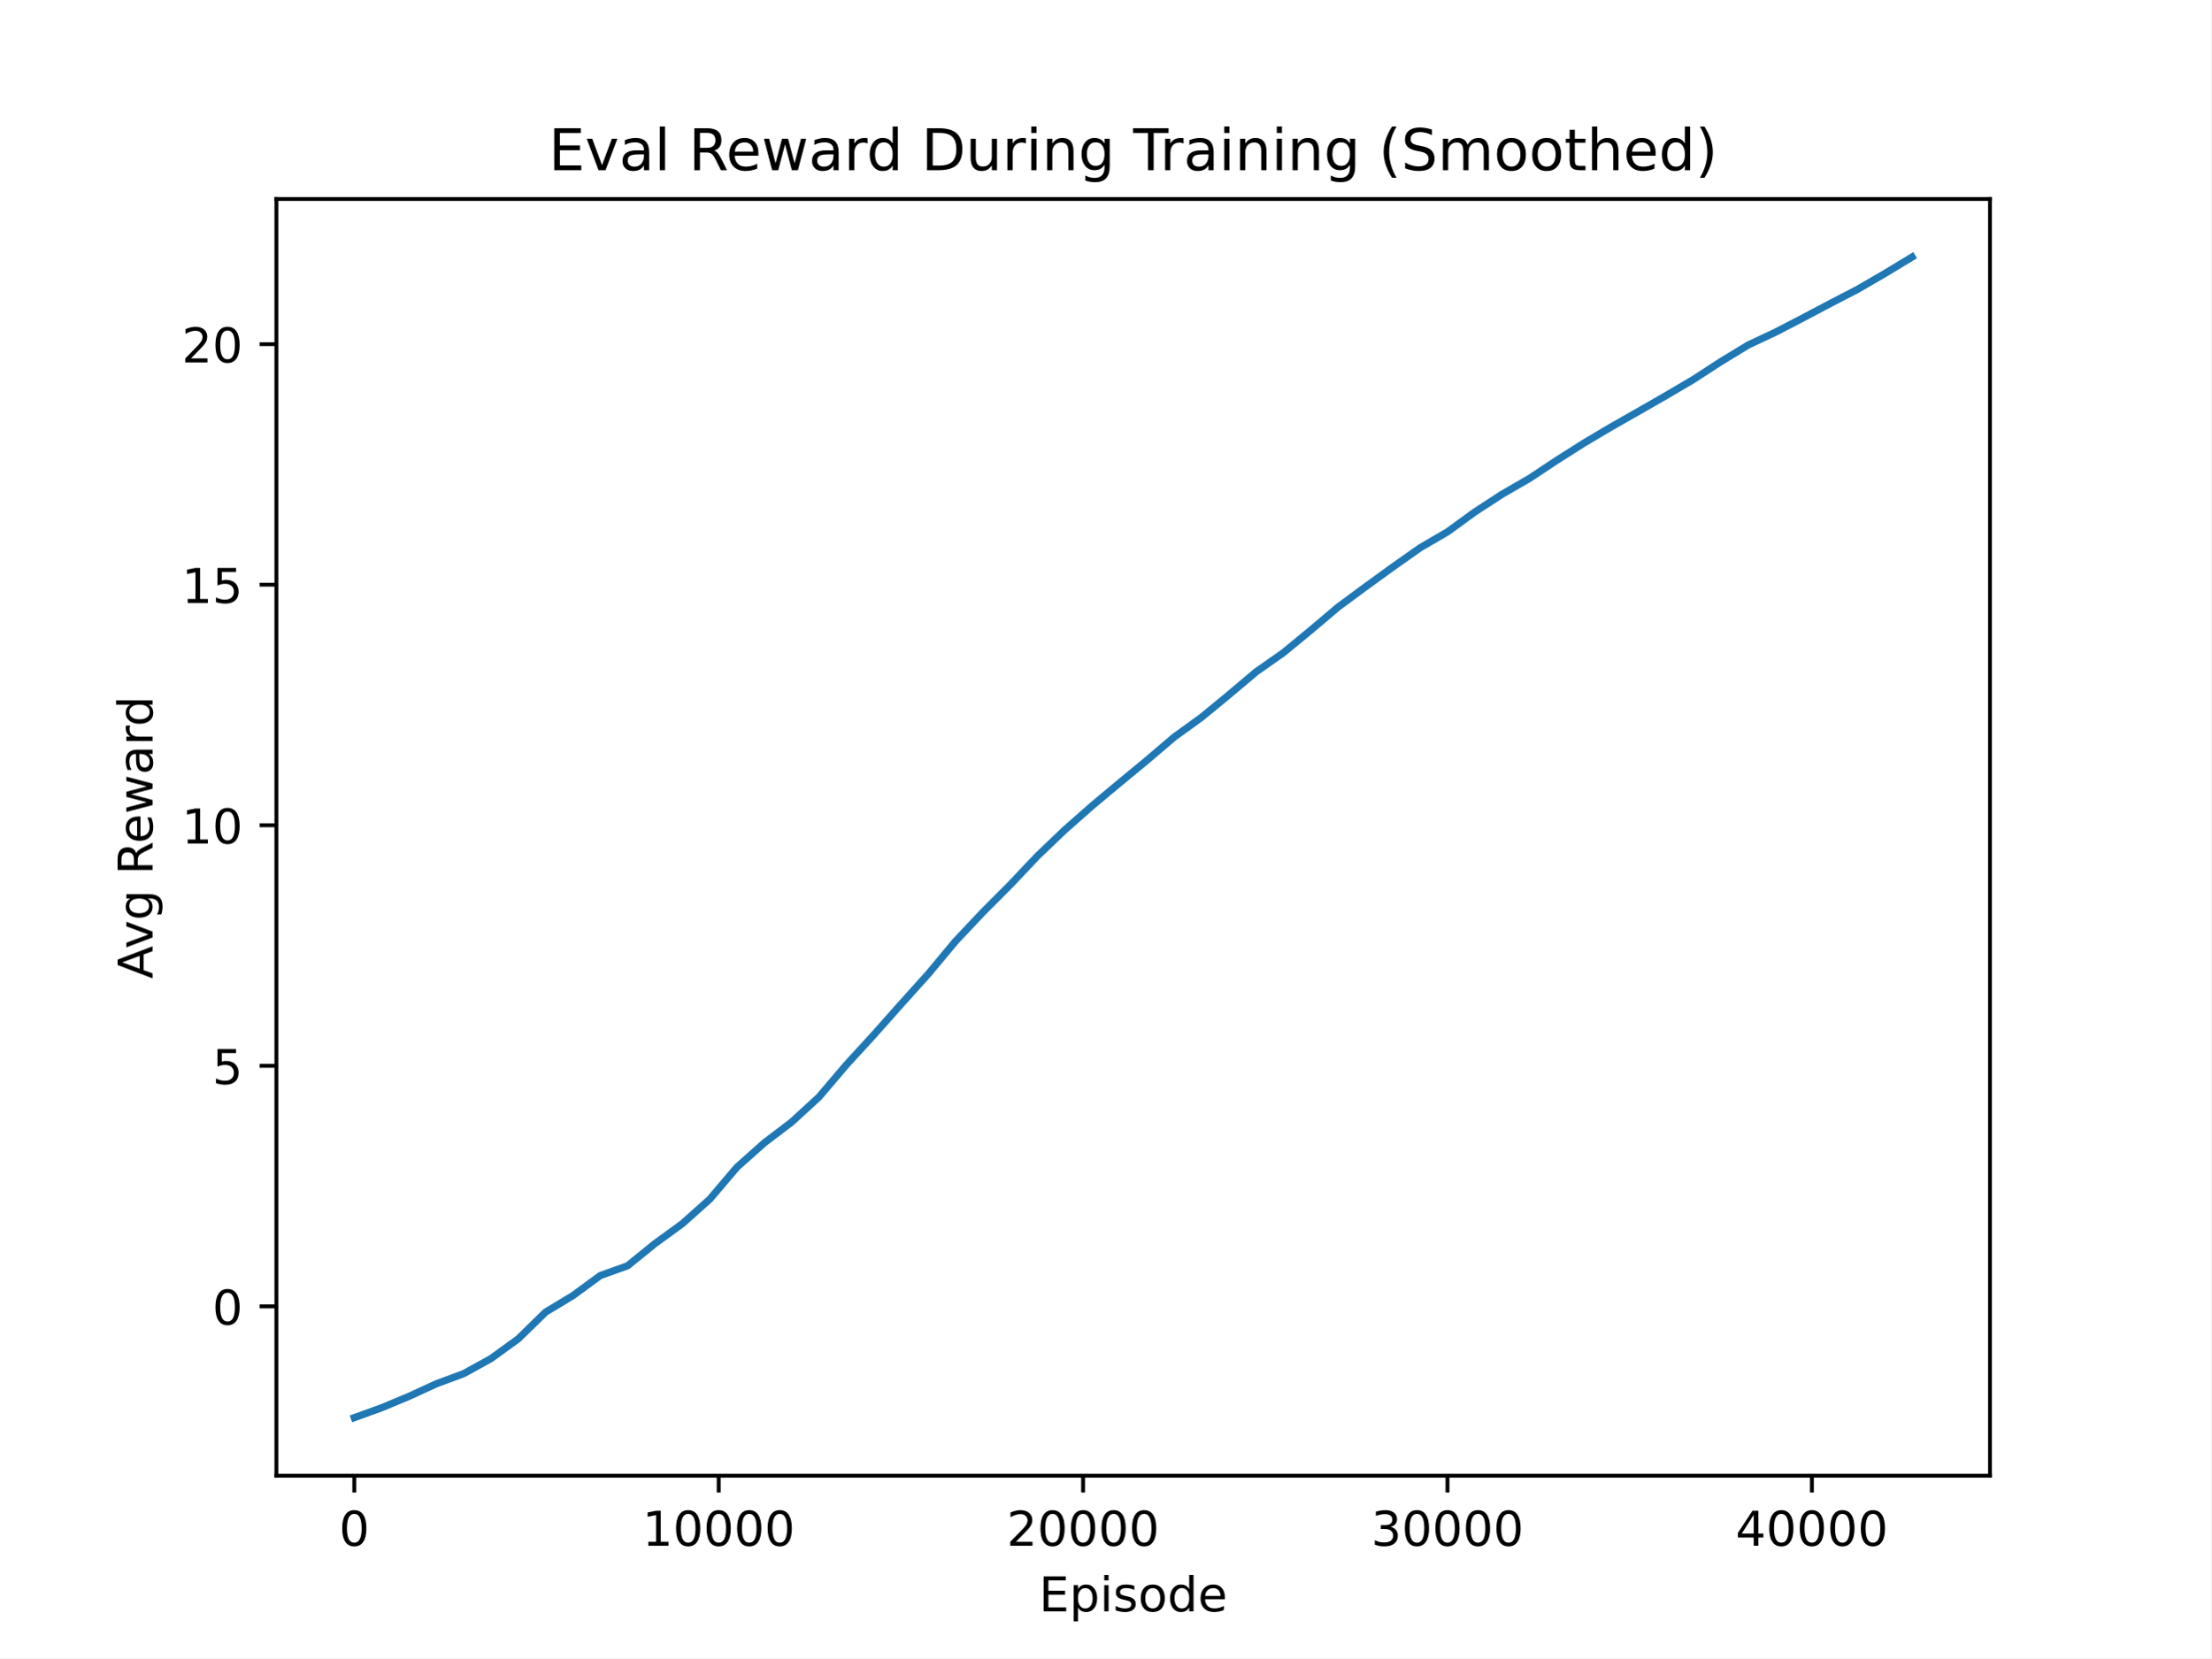
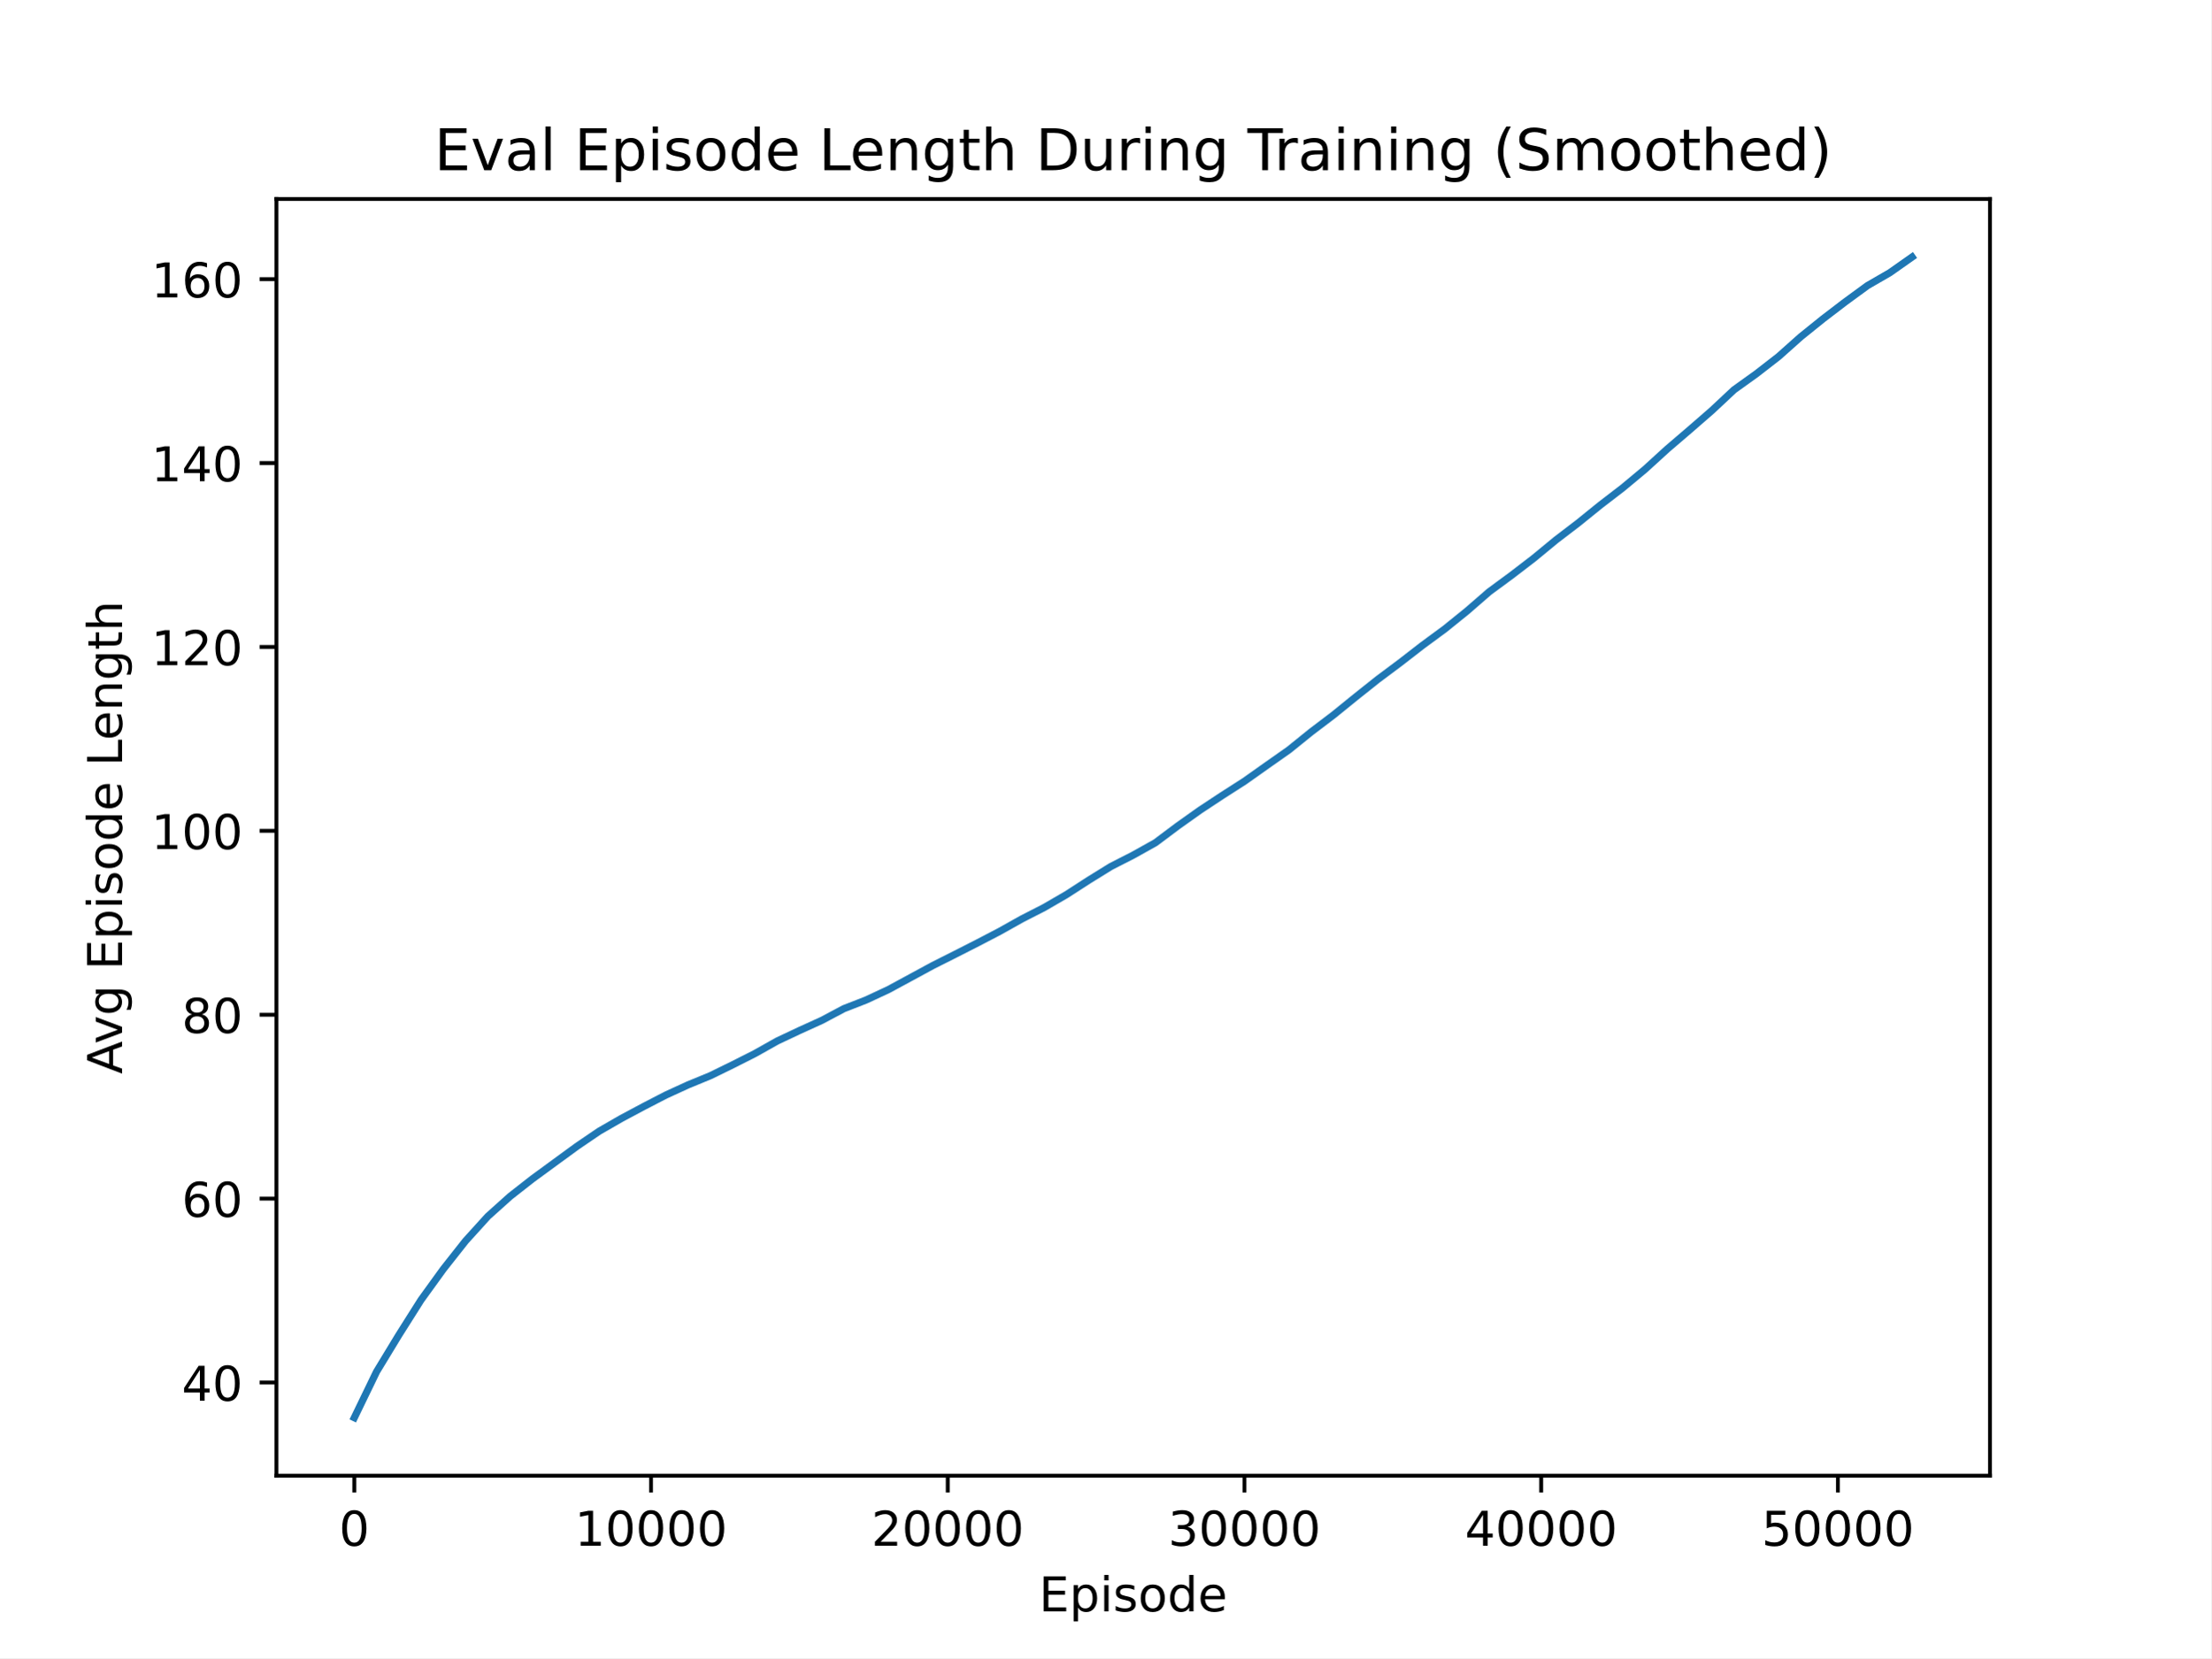
<svg xmlns="http://www.w3.org/2000/svg" xmlns:xlink="http://www.w3.org/1999/xlink" width="460.8pt" height="345.6pt" viewBox="0 0 460.8 345.6" version="1.1">
  <defs>
    <style type="text/css">*{stroke-linejoin: round; stroke-linecap: butt}</style>
  </defs>
  <g id="figure_1">
    <g id="patch_1">
      <path d="M 0 345.6  L 460.8 345.6  L 460.8 0  L 0 0  z " style="fill: #ffffff" />
    </g>
    <g id="axes_1">
      <g id="patch_2">
        <path d="M 57.6 307.584  L 414.72 307.584  L 414.72 41.472  L 57.6 41.472  z " style="fill: #ffffff" />
      </g>
      <g id="matplotlib.axis_1">
        <g id="xtick_1">
          <g id="line2d_1">
            <defs>
-               <path id="me3083ef89d" d="M 0 0  L 0 3.5  " style="stroke: #000000; stroke-width: 0.8" />
+               <path id="m6d28d88a15" d="M 0 0  L 0 3.5  " style="stroke: #000000; stroke-width: 0.8" />
            </defs>
            <g>
-               <use xlink:href="#me3083ef89d" x="73.833" y="307.584" style="stroke: #000000; stroke-width: 0.8" />
+               <use xlink:href="#m6d28d88a15" x="73.833" y="307.584" style="stroke: #000000; stroke-width: 0.8" />
            </g>
          </g>
          <g id="text_1">
            <g transform="translate(70.65148 322.1824) scale(0.1 -0.1)">
              <defs>
                <path id="DejaVuSans-30" d="M 2034 4250  Q 1547 4250 1301 3770  Q 1056 3291 1056 2328  Q 1056 1369 1301 889  Q 1547 409 2034 409  Q 2525 409 2770 889  Q 3016 1369 3016 2328  Q 3016 3291 2770 3770  Q 2525 4250 2034 4250  z M 2034 4750  Q 2819 4750 3233 4129  Q 3647 3509 3647 2328  Q 3647 1150 3233 529  Q 2819 -91 2034 -91  Q 1250 -91 836 529  Q 422 1150 422 2328  Q 422 3509 836 4129  Q 1250 4750 2034 4750  z " transform="scale(0.015625)" />
              </defs>
              <use xlink:href="#DejaVuSans-30" />
            </g>
          </g>
        </g>
        <g id="xtick_2">
          <g id="line2d_2">
            <g>
-               <use xlink:href="#me3083ef89d" x="149.775" y="307.584" style="stroke: #000000; stroke-width: 0.8" />
+               <use xlink:href="#m6d28d88a15" x="135.672" y="307.584" style="stroke: #000000; stroke-width: 0.8" />
            </g>
          </g>
          <g id="text_2">
-             <g transform="translate(133.8691 322.1824) scale(0.1 -0.1)">
+             <g transform="translate(119.7654 322.1824) scale(0.1 -0.1)">
              <defs>
                <path id="DejaVuSans-31" d="M 794 531  L 1825 531  L 1825 4091  L 703 3866  L 703 4441  L 1819 4666  L 2450 4666  L 2450 531  L 3481 531  L 3481 0  L 794 0  L 794 531  z " transform="scale(0.015625)" />
              </defs>
              <use xlink:href="#DejaVuSans-31" />
              <use xlink:href="#DejaVuSans-30" x="63.623" />
              <use xlink:href="#DejaVuSans-30" x="127.246" />
              <use xlink:href="#DejaVuSans-30" x="190.869" />
              <use xlink:href="#DejaVuSans-30" x="254.492" />
            </g>
          </g>
        </g>
        <g id="xtick_3">
          <g id="line2d_3">
            <g>
-               <use xlink:href="#me3083ef89d" x="225.718" y="307.584" style="stroke: #000000; stroke-width: 0.8" />
+               <use xlink:href="#m6d28d88a15" x="197.511" y="307.584" style="stroke: #000000; stroke-width: 0.8" />
            </g>
          </g>
          <g id="text_3">
-             <g transform="translate(209.8116 322.1824) scale(0.1 -0.1)">
+             <g transform="translate(181.6044 322.1824) scale(0.1 -0.1)">
              <defs>
                <path id="DejaVuSans-32" d="M 1228 531  L 3431 531  L 3431 0  L 469 0  L 469 531  Q 828 903 1448 1529  Q 2069 2156 2228 2338  Q 2531 2678 2651 2914  Q 2772 3150 2772 3378  Q 2772 3750 2511 3984  Q 2250 4219 1831 4219  Q 1534 4219 1204 4116  Q 875 4013 500 3803  L 500 4441  Q 881 4594 1212 4672  Q 1544 4750 1819 4750  Q 2544 4750 2975 4387  Q 3406 4025 3406 3419  Q 3406 3131 3298 2873  Q 3191 2616 2906 2266  Q 2828 2175 2409 1742  Q 1991 1309 1228 531  z " transform="scale(0.015625)" />
              </defs>
              <use xlink:href="#DejaVuSans-32" />
              <use xlink:href="#DejaVuSans-30" x="63.623" />
              <use xlink:href="#DejaVuSans-30" x="127.246" />
              <use xlink:href="#DejaVuSans-30" x="190.869" />
              <use xlink:href="#DejaVuSans-30" x="254.492" />
            </g>
          </g>
        </g>
        <g id="xtick_4">
          <g id="line2d_4">
            <g>
-               <use xlink:href="#me3083ef89d" x="301.66" y="307.584" style="stroke: #000000; stroke-width: 0.8" />
+               <use xlink:href="#m6d28d88a15" x="259.35" y="307.584" style="stroke: #000000; stroke-width: 0.8" />
            </g>
          </g>
          <g id="text_4">
-             <g transform="translate(285.7542 322.1824) scale(0.1 -0.1)">
+             <g transform="translate(243.4434 322.1824) scale(0.1 -0.1)">
              <defs>
                <path id="DejaVuSans-33" d="M 2597 2516  Q 3050 2419 3304 2112  Q 3559 1806 3559 1356  Q 3559 666 3084 287  Q 2609 -91 1734 -91  Q 1441 -91 1130 -33  Q 819 25 488 141  L 488 750  Q 750 597 1062 519  Q 1375 441 1716 441  Q 2309 441 2620 675  Q 2931 909 2931 1356  Q 2931 1769 2642 2001  Q 2353 2234 1838 2234  L 1294 2234  L 1294 2753  L 1863 2753  Q 2328 2753 2575 2939  Q 2822 3125 2822 3475  Q 2822 3834 2567 4026  Q 2313 4219 1838 4219  Q 1578 4219 1281 4162  Q 984 4106 628 3988  L 628 4550  Q 988 4650 1302 4700  Q 1616 4750 1894 4750  Q 2613 4750 3031 4423  Q 3450 4097 3450 3541  Q 3450 3153 3228 2886  Q 3006 2619 2597 2516  z " transform="scale(0.015625)" />
              </defs>
              <use xlink:href="#DejaVuSans-33" />
              <use xlink:href="#DejaVuSans-30" x="63.623" />
              <use xlink:href="#DejaVuSans-30" x="127.246" />
              <use xlink:href="#DejaVuSans-30" x="190.869" />
              <use xlink:href="#DejaVuSans-30" x="254.492" />
            </g>
          </g>
        </g>
        <g id="xtick_5">
          <g id="line2d_5">
            <g>
-               <use xlink:href="#me3083ef89d" x="377.603" y="307.584" style="stroke: #000000; stroke-width: 0.8" />
+               <use xlink:href="#m6d28d88a15" x="321.189" y="307.584" style="stroke: #000000; stroke-width: 0.8" />
            </g>
          </g>
          <g id="text_5">
-             <g transform="translate(361.6968 322.1824) scale(0.1 -0.1)">
+             <g transform="translate(305.2823 322.1824) scale(0.1 -0.1)">
              <defs>
                <path id="DejaVuSans-34" d="M 2419 4116  L 825 1625  L 2419 1625  L 2419 4116  z M 2253 4666  L 3047 4666  L 3047 1625  L 3713 1625  L 3713 1100  L 3047 1100  L 3047 0  L 2419 0  L 2419 1100  L 313 1100  L 313 1709  L 2253 4666  z " transform="scale(0.015625)" />
              </defs>
              <use xlink:href="#DejaVuSans-34" />
              <use xlink:href="#DejaVuSans-30" x="63.623" />
              <use xlink:href="#DejaVuSans-30" x="127.246" />
              <use xlink:href="#DejaVuSans-30" x="190.869" />
              <use xlink:href="#DejaVuSans-30" x="254.492" />
            </g>
          </g>
        </g>
-         <g id="text_6">
+         <g id="xtick_6">
+           <g id="line2d_6">
+             <g>
+               <use xlink:href="#m6d28d88a15" x="383.028" y="307.584" style="stroke: #000000; stroke-width: 0.8" />
+             </g>
+           </g>
+           <g id="text_6">
+             <g transform="translate(367.1213 322.1824) scale(0.1 -0.1)">
+               <defs>
+                 <path id="DejaVuSans-35" d="M 691 4666  L 3169 4666  L 3169 4134  L 1269 4134  L 1269 2991  Q 1406 3038 1543 3061  Q 1681 3084 1819 3084  Q 2600 3084 3056 2656  Q 3513 2228 3513 1497  Q 3513 744 3044 326  Q 2575 -91 1722 -91  Q 1428 -91 1123 -41  Q 819 9 494 109  L 494 744  Q 775 591 1075 516  Q 1375 441 1709 441  Q 2250 441 2565 725  Q 2881 1009 2881 1497  Q 2881 1984 2565 2268  Q 2250 2553 1709 2553  Q 1456 2553 1204 2497  Q 953 2441 691 2322  L 691 4666  z " transform="scale(0.015625)" />
+               </defs>
+               <use xlink:href="#DejaVuSans-35" />
+               <use xlink:href="#DejaVuSans-30" x="63.623" />
+               <use xlink:href="#DejaVuSans-30" x="127.246" />
+               <use xlink:href="#DejaVuSans-30" x="190.869" />
+               <use xlink:href="#DejaVuSans-30" x="254.492" />
+             </g>
+           </g>
+         </g>
+         <g id="text_7">
          <g transform="translate(216.5225 335.8606) scale(0.1 -0.1)">
            <defs>
              <path id="DejaVuSans-45" d="M 628 4666  L 3578 4666  L 3578 4134  L 1259 4134  L 1259 2753  L 3481 2753  L 3481 2222  L 1259 2222  L 1259 531  L 3634 531  L 3634 0  L 628 0  L 628 4666  z " transform="scale(0.015625)" />
              <path id="DejaVuSans-70" d="M 1159 525  L 1159 -1331  L 581 -1331  L 581 3500  L 1159 3500  L 1159 2969  Q 1341 3281 1617 3432  Q 1894 3584 2278 3584  Q 2916 3584 3314 3078  Q 3713 2572 3713 1747  Q 3713 922 3314 415  Q 2916 -91 2278 -91  Q 1894 -91 1617 61  Q 1341 213 1159 525  z M 3116 1747  Q 3116 2381 2855 2742  Q 2594 3103 2138 3103  Q 1681 3103 1420 2742  Q 1159 2381 1159 1747  Q 1159 1113 1420 752  Q 1681 391 2138 391  Q 2594 391 2855 752  Q 3116 1113 3116 1747  z " transform="scale(0.015625)" />
              <path id="DejaVuSans-69" d="M 603 3500  L 1178 3500  L 1178 0  L 603 0  L 603 3500  z M 603 4863  L 1178 4863  L 1178 4134  L 603 4134  L 603 4863  z " transform="scale(0.015625)" />
              <path id="DejaVuSans-73" d="M 2834 3397  L 2834 2853  Q 2591 2978 2328 3040  Q 2066 3103 1784 3103  Q 1356 3103 1142 2972  Q 928 2841 928 2578  Q 928 2378 1081 2264  Q 1234 2150 1697 2047  L 1894 2003  Q 2506 1872 2764 1633  Q 3022 1394 3022 966  Q 3022 478 2636 193  Q 2250 -91 1575 -91  Q 1294 -91 989 -36  Q 684 19 347 128  L 347 722  Q 666 556 975 473  Q 1284 391 1588 391  Q 1994 391 2212 530  Q 2431 669 2431 922  Q 2431 1156 2273 1281  Q 2116 1406 1581 1522  L 1381 1569  Q 847 1681 609 1914  Q 372 2147 372 2553  Q 372 3047 722 3315  Q 1072 3584 1716 3584  Q 2034 3584 2315 3537  Q 2597 3491 2834 3397  z " transform="scale(0.015625)" />
              <path id="DejaVuSans-6f" d="M 1959 3097  Q 1497 3097 1228 2736  Q 959 2375 959 1747  Q 959 1119 1226 758  Q 1494 397 1959 397  Q 2419 397 2687 759  Q 2956 1122 2956 1747  Q 2956 2369 2687 2733  Q 2419 3097 1959 3097  z M 1959 3584  Q 2709 3584 3137 3096  Q 3566 2609 3566 1747  Q 3566 888 3137 398  Q 2709 -91 1959 -91  Q 1206 -91 779 398  Q 353 888 353 1747  Q 353 2609 779 3096  Q 1206 3584 1959 3584  z " transform="scale(0.015625)" />
              <path id="DejaVuSans-64" d="M 2906 2969  L 2906 4863  L 3481 4863  L 3481 0  L 2906 0  L 2906 525  Q 2725 213 2448 61  Q 2172 -91 1784 -91  Q 1150 -91 751 415  Q 353 922 353 1747  Q 353 2572 751 3078  Q 1150 3584 1784 3584  Q 2172 3584 2448 3432  Q 2725 3281 2906 2969  z M 947 1747  Q 947 1113 1208 752  Q 1469 391 1925 391  Q 2381 391 2643 752  Q 2906 1113 2906 1747  Q 2906 2381 2643 2742  Q 2381 3103 1925 3103  Q 1469 3103 1208 2742  Q 947 2381 947 1747  z " transform="scale(0.015625)" />
              <path id="DejaVuSans-65" d="M 3597 1894  L 3597 1613  L 953 1613  Q 991 1019 1311 708  Q 1631 397 2203 397  Q 2534 397 2845 478  Q 3156 559 3463 722  L 3463 178  Q 3153 47 2828 -22  Q 2503 -91 2169 -91  Q 1331 -91 842 396  Q 353 884 353 1716  Q 353 2575 817 3079  Q 1281 3584 2069 3584  Q 2775 3584 3186 3129  Q 3597 2675 3597 1894  z M 3022 2063  Q 3016 2534 2758 2815  Q 2500 3097 2075 3097  Q 1594 3097 1305 2825  Q 1016 2553 972 2059  L 3022 2063  z " transform="scale(0.015625)" />
            </defs>
            <use xlink:href="#DejaVuSans-45" />
            <use xlink:href="#DejaVuSans-70" x="63.184" />
            <use xlink:href="#DejaVuSans-69" x="126.66" />
            <use xlink:href="#DejaVuSans-73" x="154.443" />
            <use xlink:href="#DejaVuSans-6f" x="206.543" />
            <use xlink:href="#DejaVuSans-64" x="267.725" />
            <use xlink:href="#DejaVuSans-65" x="331.201" />
          </g>
        </g>
      </g>
      <g id="matplotlib.axis_2">
        <g id="ytick_1">
-           <g id="line2d_6">
+           <g id="line2d_7">
            <defs>
-               <path id="m777c07db76" d="M 0 0  L -3.5 0  " style="stroke: #000000; stroke-width: 0.8" />
+               <path id="m35647b33c8" d="M 0 0  L -3.5 0  " style="stroke: #000000; stroke-width: 0.8" />
            </defs>
            <g>
-               <use xlink:href="#m777c07db76" x="57.6" y="272.29" style="stroke: #000000; stroke-width: 0.8" />
-             </g>
-           </g>
-           <g id="text_7">
-             <g transform="translate(44.2375 276.0892) scale(0.1 -0.1)">
-               <use xlink:href="#DejaVuSans-30" />
+               <use xlink:href="#m35647b33c8" x="57.6" y="288.165" style="stroke: #000000; stroke-width: 0.8" />
+             </g>
+           </g>
+           <g id="text_8">
+             <g transform="translate(37.875 291.964) scale(0.1 -0.1)">
+               <use xlink:href="#DejaVuSans-34" />
+               <use xlink:href="#DejaVuSans-30" x="63.623" />
            </g>
          </g>
        </g>
        <g id="ytick_2">
-           <g id="line2d_7">
-             <g>
-               <use xlink:href="#m777c07db76" x="57.6" y="222.15" style="stroke: #000000; stroke-width: 0.8" />
-             </g>
-           </g>
-           <g id="text_8">
-             <g transform="translate(44.2375 225.9494) scale(0.1 -0.1)">
-               <defs>
-                 <path id="DejaVuSans-35" d="M 691 4666  L 3169 4666  L 3169 4134  L 1269 4134  L 1269 2991  Q 1406 3038 1543 3061  Q 1681 3084 1819 3084  Q 2600 3084 3056 2656  Q 3513 2228 3513 1497  Q 3513 744 3044 326  Q 2575 -91 1722 -91  Q 1428 -91 1123 -41  Q 819 9 494 109  L 494 744  Q 775 591 1075 516  Q 1375 441 1709 441  Q 2250 441 2565 725  Q 2881 1009 2881 1497  Q 2881 1984 2565 2268  Q 2250 2553 1709 2553  Q 1456 2553 1204 2497  Q 953 2441 691 2322  L 691 4666  z " transform="scale(0.015625)" />
-               </defs>
-               <use xlink:href="#DejaVuSans-35" />
+           <g id="line2d_8">
+             <g>
+               <use xlink:href="#m35647b33c8" x="57.6" y="249.834" style="stroke: #000000; stroke-width: 0.8" />
+             </g>
+           </g>
+           <g id="text_9">
+             <g transform="translate(37.875 253.6331) scale(0.1 -0.1)">
+               <defs>
+                 <path id="DejaVuSans-36" d="M 2113 2584  Q 1688 2584 1439 2293  Q 1191 2003 1191 1497  Q 1191 994 1439 701  Q 1688 409 2113 409  Q 2538 409 2786 701  Q 3034 994 3034 1497  Q 3034 2003 2786 2293  Q 2538 2584 2113 2584  z M 3366 4563  L 3366 3988  Q 3128 4100 2886 4159  Q 2644 4219 2406 4219  Q 1781 4219 1451 3797  Q 1122 3375 1075 2522  Q 1259 2794 1537 2939  Q 1816 3084 2150 3084  Q 2853 3084 3261 2657  Q 3669 2231 3669 1497  Q 3669 778 3244 343  Q 2819 -91 2113 -91  Q 1303 -91 875 529  Q 447 1150 447 2328  Q 447 3434 972 4092  Q 1497 4750 2381 4750  Q 2619 4750 2861 4703  Q 3103 4656 3366 4563  z " transform="scale(0.015625)" />
+               </defs>
+               <use xlink:href="#DejaVuSans-36" />
+               <use xlink:href="#DejaVuSans-30" x="63.623" />
            </g>
          </g>
        </g>
        <g id="ytick_3">
-           <g id="line2d_8">
-             <g>
-               <use xlink:href="#m777c07db76" x="57.6" y="172.01" style="stroke: #000000; stroke-width: 0.8" />
-             </g>
-           </g>
-           <g id="text_9">
-             <g transform="translate(37.875 175.8097) scale(0.1 -0.1)">
-               <use xlink:href="#DejaVuSans-31" />
+           <g id="line2d_9">
+             <g>
+               <use xlink:href="#m35647b33c8" x="57.6" y="211.503" style="stroke: #000000; stroke-width: 0.8" />
+             </g>
+           </g>
+           <g id="text_10">
+             <g transform="translate(37.875 215.3022) scale(0.1 -0.1)">
+               <defs>
+                 <path id="DejaVuSans-38" d="M 2034 2216  Q 1584 2216 1326 1975  Q 1069 1734 1069 1313  Q 1069 891 1326 650  Q 1584 409 2034 409  Q 2484 409 2743 651  Q 3003 894 3003 1313  Q 3003 1734 2745 1975  Q 2488 2216 2034 2216  z M 1403 2484  Q 997 2584 770 2862  Q 544 3141 544 3541  Q 544 4100 942 4425  Q 1341 4750 2034 4750  Q 2731 4750 3128 4425  Q 3525 4100 3525 3541  Q 3525 3141 3298 2862  Q 3072 2584 2669 2484  Q 3125 2378 3379 2068  Q 3634 1759 3634 1313  Q 3634 634 3220 271  Q 2806 -91 2034 -91  Q 1263 -91 848 271  Q 434 634 434 1313  Q 434 1759 690 2068  Q 947 2378 1403 2484  z M 1172 3481  Q 1172 3119 1398 2916  Q 1625 2713 2034 2713  Q 2441 2713 2670 2916  Q 2900 3119 2900 3481  Q 2900 3844 2670 4047  Q 2441 4250 2034 4250  Q 1625 4250 1398 4047  Q 1172 3844 1172 3481  z " transform="scale(0.015625)" />
+               </defs>
+               <use xlink:href="#DejaVuSans-38" />
              <use xlink:href="#DejaVuSans-30" x="63.623" />
            </g>
          </g>
        </g>
        <g id="ytick_4">
-           <g id="line2d_9">
-             <g>
-               <use xlink:href="#m777c07db76" x="57.6" y="121.871" style="stroke: #000000; stroke-width: 0.8" />
-             </g>
-           </g>
-           <g id="text_10">
-             <g transform="translate(37.875 125.6699) scale(0.1 -0.1)">
-               <use xlink:href="#DejaVuSans-31" />
-               <use xlink:href="#DejaVuSans-35" x="63.623" />
+           <g id="line2d_10">
+             <g>
+               <use xlink:href="#m35647b33c8" x="57.6" y="173.172" style="stroke: #000000; stroke-width: 0.8" />
+             </g>
+           </g>
+           <g id="text_11">
+             <g transform="translate(31.5125 176.9713) scale(0.1 -0.1)">
+               <use xlink:href="#DejaVuSans-31" />
+               <use xlink:href="#DejaVuSans-30" x="63.623" />
+               <use xlink:href="#DejaVuSans-30" x="127.246" />
            </g>
          </g>
        </g>
        <g id="ytick_5">
-           <g id="line2d_10">
-             <g>
-               <use xlink:href="#m777c07db76" x="57.6" y="71.731" style="stroke: #000000; stroke-width: 0.8" />
-             </g>
-           </g>
-           <g id="text_11">
-             <g transform="translate(37.875 75.53014) scale(0.1 -0.1)">
-               <use xlink:href="#DejaVuSans-32" />
-               <use xlink:href="#DejaVuSans-30" x="63.623" />
-             </g>
-           </g>
-         </g>
-         <g id="text_12">
-           <g transform="translate(31.79531 203.9983) rotate(-90) scale(0.1 -0.1)">
+           <g id="line2d_11">
+             <g>
+               <use xlink:href="#m35647b33c8" x="57.6" y="134.841" style="stroke: #000000; stroke-width: 0.8" />
+             </g>
+           </g>
+           <g id="text_12">
+             <g transform="translate(31.5125 138.6404) scale(0.1 -0.1)">
+               <use xlink:href="#DejaVuSans-31" />
+               <use xlink:href="#DejaVuSans-32" x="63.623" />
+               <use xlink:href="#DejaVuSans-30" x="127.246" />
+             </g>
+           </g>
+         </g>
+         <g id="ytick_6">
+           <g id="line2d_12">
+             <g>
+               <use xlink:href="#m35647b33c8" x="57.6" y="96.51" style="stroke: #000000; stroke-width: 0.8" />
+             </g>
+           </g>
+           <g id="text_13">
+             <g transform="translate(31.5125 100.3096) scale(0.1 -0.1)">
+               <use xlink:href="#DejaVuSans-31" />
+               <use xlink:href="#DejaVuSans-34" x="63.623" />
+               <use xlink:href="#DejaVuSans-30" x="127.246" />
+             </g>
+           </g>
+         </g>
+         <g id="ytick_7">
+           <g id="line2d_13">
+             <g>
+               <use xlink:href="#m35647b33c8" x="57.6" y="58.179" style="stroke: #000000; stroke-width: 0.8" />
+             </g>
+           </g>
+           <g id="text_14">
+             <g transform="translate(31.5125 61.97868) scale(0.1 -0.1)">
+               <use xlink:href="#DejaVuSans-31" />
+               <use xlink:href="#DejaVuSans-36" x="63.623" />
+               <use xlink:href="#DejaVuSans-30" x="127.246" />
+             </g>
+           </g>
+         </g>
+         <g id="text_15">
+           <g transform="translate(25.43281 223.8507) rotate(-90) scale(0.1 -0.1)">
            <defs>
              <path id="DejaVuSans-41" d="M 2188 4044  L 1331 1722  L 3047 1722  L 2188 4044  z M 1831 4666  L 2547 4666  L 4325 0  L 3669 0  L 3244 1197  L 1141 1197  L 716 0  L 50 0  L 1831 4666  z " transform="scale(0.015625)" />
              <path id="DejaVuSans-76" d="M 191 3500  L 800 3500  L 1894 563  L 2988 3500  L 3597 3500  L 2284 0  L 1503 0  L 191 3500  z " transform="scale(0.015625)" />
              <path id="DejaVuSans-67" d="M 2906 1791  Q 2906 2416 2648 2759  Q 2391 3103 1925 3103  Q 1463 3103 1205 2759  Q 947 2416 947 1791  Q 947 1169 1205 825  Q 1463 481 1925 481  Q 2391 481 2648 825  Q 2906 1169 2906 1791  z M 3481 434  Q 3481 -459 3084 -895  Q 2688 -1331 1869 -1331  Q 1566 -1331 1297 -1286  Q 1028 -1241 775 -1147  L 775 -588  Q 1028 -725 1275 -790  Q 1522 -856 1778 -856  Q 2344 -856 2625 -561  Q 2906 -266 2906 331  L 2906 616  Q 2728 306 2450 153  Q 2172 0 1784 0  Q 1141 0 747 490  Q 353 981 353 1791  Q 353 2603 747 3093  Q 1141 3584 1784 3584  Q 2172 3584 2450 3431  Q 2728 3278 2906 2969  L 2906 3500  L 3481 3500  L 3481 434  z " transform="scale(0.015625)" />
              <path id="DejaVuSans-20" transform="scale(0.015625)" />
-               <path id="DejaVuSans-52" d="M 2841 2188  Q 3044 2119 3236 1894  Q 3428 1669 3622 1275  L 4263 0  L 3584 0  L 2988 1197  Q 2756 1666 2539 1819  Q 2322 1972 1947 1972  L 1259 1972  L 1259 0  L 628 0  L 628 4666  L 2053 4666  Q 2853 4666 3247 4331  Q 3641 3997 3641 3322  Q 3641 2881 3436 2590  Q 3231 2300 2841 2188  z M 1259 4147  L 1259 2491  L 2053 2491  Q 2509 2491 2742 2702  Q 2975 2913 2975 3322  Q 2975 3731 2742 3939  Q 2509 4147 2053 4147  L 1259 4147  z " transform="scale(0.015625)" />
-               <path id="DejaVuSans-77" d="M 269 3500  L 844 3500  L 1563 769  L 2278 3500  L 2956 3500  L 3675 769  L 4391 3500  L 4966 3500  L 4050 0  L 3372 0  L 2619 2869  L 1863 0  L 1184 0  L 269 3500  z " transform="scale(0.015625)" />
-               <path id="DejaVuSans-61" d="M 2194 1759  Q 1497 1759 1228 1600  Q 959 1441 959 1056  Q 959 750 1161 570  Q 1363 391 1709 391  Q 2188 391 2477 730  Q 2766 1069 2766 1631  L 2766 1759  L 2194 1759  z M 3341 1997  L 3341 0  L 2766 0  L 2766 531  Q 2569 213 2275 61  Q 1981 -91 1556 -91  Q 1019 -91 701 211  Q 384 513 384 1019  Q 384 1609 779 1909  Q 1175 2209 1959 2209  L 2766 2209  L 2766 2266  Q 2766 2663 2505 2880  Q 2244 3097 1772 3097  Q 1472 3097 1187 3025  Q 903 2953 641 2809  L 641 3341  Q 956 3463 1253 3523  Q 1550 3584 1831 3584  Q 2591 3584 2966 3190  Q 3341 2797 3341 1997  z " transform="scale(0.015625)" />
-               <path id="DejaVuSans-72" d="M 2631 2963  Q 2534 3019 2420 3045  Q 2306 3072 2169 3072  Q 1681 3072 1420 2755  Q 1159 2438 1159 1844  L 1159 0  L 581 0  L 581 3500  L 1159 3500  L 1159 2956  Q 1341 3275 1631 3429  Q 1922 3584 2338 3584  Q 2397 3584 2469 3576  Q 2541 3569 2628 3553  L 2631 2963  z " transform="scale(0.015625)" />
+               <path id="DejaVuSans-4c" d="M 628 4666  L 1259 4666  L 1259 531  L 3531 531  L 3531 0  L 628 0  L 628 4666  z " transform="scale(0.015625)" />
+               <path id="DejaVuSans-6e" d="M 3513 2113  L 3513 0  L 2938 0  L 2938 2094  Q 2938 2591 2744 2837  Q 2550 3084 2163 3084  Q 1697 3084 1428 2787  Q 1159 2491 1159 1978  L 1159 0  L 581 0  L 581 3500  L 1159 3500  L 1159 2956  Q 1366 3272 1645 3428  Q 1925 3584 2291 3584  Q 2894 3584 3203 3211  Q 3513 2838 3513 2113  z " transform="scale(0.015625)" />
+               <path id="DejaVuSans-74" d="M 1172 4494  L 1172 3500  L 2356 3500  L 2356 3053  L 1172 3053  L 1172 1153  Q 1172 725 1289 603  Q 1406 481 1766 481  L 2356 481  L 2356 0  L 1766 0  Q 1100 0 847 248  Q 594 497 594 1153  L 594 3053  L 172 3053  L 172 3500  L 594 3500  L 594 4494  L 1172 4494  z " transform="scale(0.015625)" />
+               <path id="DejaVuSans-68" d="M 3513 2113  L 3513 0  L 2938 0  L 2938 2094  Q 2938 2591 2744 2837  Q 2550 3084 2163 3084  Q 1697 3084 1428 2787  Q 1159 2491 1159 1978  L 1159 0  L 581 0  L 581 4863  L 1159 4863  L 1159 2956  Q 1366 3272 1645 3428  Q 1925 3584 2291 3584  Q 2894 3584 3203 3211  Q 3513 2838 3513 2113  z " transform="scale(0.015625)" />
            </defs>
            <use xlink:href="#DejaVuSans-41" />
            <use xlink:href="#DejaVuSans-76" x="62.533" />
            <use xlink:href="#DejaVuSans-67" x="121.713" />
            <use xlink:href="#DejaVuSans-20" x="185.189" />
-             <use xlink:href="#DejaVuSans-52" x="216.977" />
-             <use xlink:href="#DejaVuSans-65" x="281.959" />
-             <use xlink:href="#DejaVuSans-77" x="343.482" />
-             <use xlink:href="#DejaVuSans-61" x="425.27" />
-             <use xlink:href="#DejaVuSans-72" x="486.549" />
-             <use xlink:href="#DejaVuSans-64" x="525.912" />
-           </g>
-         </g>
-       </g>
-       <g id="line2d_11">
-         <path d="M 73.833 295.488  L 79.528 293.423  L 85.224 291.046  L 90.92 288.43  L 96.616 286.317  L 102.311 283.176  L 108.007 279.051  L 113.703 273.483  L 119.398 270.046  L 125.094 265.874  L 130.79 263.828  L 136.485 259.212  L 142.181 255.068  L 147.877 249.988  L 153.572 243.297  L 159.268 238.217  L 164.964 233.892  L 170.66 228.666  L 176.355 221.968  L 182.051 215.75  L 187.747 209.341  L 193.442 203.014  L 199.138 196.177  L 204.834 190.134  L 210.529 184.425  L 216.225 178.401  L 221.921 172.961  L 227.616 167.943  L 233.312 163.184  L 239.008 158.488  L 244.704 153.63  L 250.399 149.511  L 256.095 144.826  L 261.791 140.026  L 267.486 136.024  L 273.182 131.339  L 278.878 126.521  L 284.573 122.316  L 290.269 118.185  L 295.965 114.169  L 301.66 110.855  L 307.356 106.712  L 313.052 103.003  L 318.748 99.715  L 324.443 95.937  L 330.139 92.324  L 335.835 88.946  L 341.53 85.709  L 347.226 82.438  L 352.922 79.087  L 358.617 75.385  L 364.313 71.914  L 370.009 69.238  L 375.704 66.283  L 381.4 63.272  L 387.096 60.318  L 392.792 57.015  L 398.487 53.568  " clip-path="url(#ped10b29076)" style="fill: none; stroke: #1f77b4; stroke-width: 1.5; stroke-linecap: square" />
+             <use xlink:href="#DejaVuSans-45" x="216.977" />
+             <use xlink:href="#DejaVuSans-70" x="280.16" />
+             <use xlink:href="#DejaVuSans-69" x="343.637" />
+             <use xlink:href="#DejaVuSans-73" x="371.42" />
+             <use xlink:href="#DejaVuSans-6f" x="423.52" />
+             <use xlink:href="#DejaVuSans-64" x="484.701" />
+             <use xlink:href="#DejaVuSans-65" x="548.178" />
+             <use xlink:href="#DejaVuSans-20" x="609.701" />
+             <use xlink:href="#DejaVuSans-4c" x="641.488" />
+             <use xlink:href="#DejaVuSans-65" x="695.451" />
+             <use xlink:href="#DejaVuSans-6e" x="756.975" />
+             <use xlink:href="#DejaVuSans-67" x="820.354" />
+             <use xlink:href="#DejaVuSans-74" x="883.83" />
+             <use xlink:href="#DejaVuSans-68" x="923.039" />
+           </g>
+         </g>
+       </g>
+       <g id="line2d_14">
+         <path d="M 73.833 295.488  L 78.471 285.907  L 83.109 278.27  L 87.746 270.938  L 92.384 264.528  L 97.022 258.649  L 101.66 253.533  L 106.298 249.37  L 110.936 245.735  L 115.574 242.339  L 120.212 238.95  L 124.85 235.792  L 129.488 233.124  L 134.126 230.645  L 138.764 228.246  L 143.402 226.12  L 148.039 224.213  L 152.677 221.942  L 157.315 219.6  L 161.953 216.992  L 166.591 214.804  L 171.229 212.698  L 175.867 210.236  L 180.505 208.428  L 185.143 206.264  L 189.781 203.752  L 194.419 201.237  L 199.057 198.904  L 203.695 196.545  L 208.332 194.127  L 212.97 191.53  L 217.608 189.157  L 222.246 186.467  L 226.884 183.47  L 231.522 180.6  L 236.16 178.234  L 240.798 175.644  L 245.436 172.168  L 250.074 168.87  L 254.712 165.809  L 259.35 162.836  L 263.988 159.553  L 268.625 156.292  L 273.263 152.548  L 277.901 149.027  L 282.539 145.265  L 287.177 141.577  L 291.815 138.11  L 296.453 134.517  L 301.091 131.103  L 305.729 127.358  L 310.367 123.331  L 315.005 119.918  L 319.643 116.356  L 324.281 112.536  L 328.918 108.99  L 333.556 105.241  L 338.194 101.674  L 342.832 97.812  L 347.47 93.583  L 352.108 89.611  L 356.746 85.578  L 361.384 81.24  L 366.022 77.911  L 370.66 74.314  L 375.298 70.183  L 379.936 66.446  L 384.574 62.9  L 389.211 59.511  L 393.849 56.832  L 398.487 53.568  " clip-path="url(#pc1ecb109d2)" style="fill: none; stroke: #1f77b4; stroke-width: 1.5; stroke-linecap: square" />
      </g>
      <g id="patch_3">
        <path d="M 57.6 307.584  L 57.6 41.472  " style="fill: none; stroke: #000000; stroke-width: 0.8; stroke-linejoin: miter; stroke-linecap: square" />
      </g>
      <g id="patch_4">
        <path d="M 414.72 307.584  L 414.72 41.472  " style="fill: none; stroke: #000000; stroke-width: 0.8; stroke-linejoin: miter; stroke-linecap: square" />
      </g>
      <g id="patch_5">
        <path d="M 57.6 307.584  L 414.72 307.584  " style="fill: none; stroke: #000000; stroke-width: 0.8; stroke-linejoin: miter; stroke-linecap: square" />
      </g>
      <g id="patch_6">
        <path d="M 57.6 41.472  L 414.72 41.472  " style="fill: none; stroke: #000000; stroke-width: 0.8; stroke-linejoin: miter; stroke-linecap: square" />
      </g>
-       <g id="text_13">
-         <g transform="translate(114.3291 35.472) scale(0.12 -0.12)">
+       <g id="text_16">
+         <g transform="translate(90.50625 35.472) scale(0.12 -0.12)">
          <defs>
+             <path id="DejaVuSans-61" d="M 2194 1759  Q 1497 1759 1228 1600  Q 959 1441 959 1056  Q 959 750 1161 570  Q 1363 391 1709 391  Q 2188 391 2477 730  Q 2766 1069 2766 1631  L 2766 1759  L 2194 1759  z M 3341 1997  L 3341 0  L 2766 0  L 2766 531  Q 2569 213 2275 61  Q 1981 -91 1556 -91  Q 1019 -91 701 211  Q 384 513 384 1019  Q 384 1609 779 1909  Q 1175 2209 1959 2209  L 2766 2209  L 2766 2266  Q 2766 2663 2505 2880  Q 2244 3097 1772 3097  Q 1472 3097 1187 3025  Q 903 2953 641 2809  L 641 3341  Q 956 3463 1253 3523  Q 1550 3584 1831 3584  Q 2591 3584 2966 3190  Q 3341 2797 3341 1997  z " transform="scale(0.015625)" />
            <path id="DejaVuSans-6c" d="M 603 4863  L 1178 4863  L 1178 0  L 603 0  L 603 4863  z " transform="scale(0.015625)" />
            <path id="DejaVuSans-44" d="M 1259 4147  L 1259 519  L 2022 519  Q 2988 519 3436 956  Q 3884 1394 3884 2338  Q 3884 3275 3436 3711  Q 2988 4147 2022 4147  L 1259 4147  z M 628 4666  L 1925 4666  Q 3281 4666 3915 4102  Q 4550 3538 4550 2338  Q 4550 1131 3912 565  Q 3275 0 1925 0  L 628 0  L 628 4666  z " transform="scale(0.015625)" />
            <path id="DejaVuSans-75" d="M 544 1381  L 544 3500  L 1119 3500  L 1119 1403  Q 1119 906 1312 657  Q 1506 409 1894 409  Q 2359 409 2629 706  Q 2900 1003 2900 1516  L 2900 3500  L 3475 3500  L 3475 0  L 2900 0  L 2900 538  Q 2691 219 2414 64  Q 2138 -91 1772 -91  Q 1169 -91 856 284  Q 544 659 544 1381  z M 1991 3584  L 1991 3584  z " transform="scale(0.015625)" />
-             <path id="DejaVuSans-6e" d="M 3513 2113  L 3513 0  L 2938 0  L 2938 2094  Q 2938 2591 2744 2837  Q 2550 3084 2163 3084  Q 1697 3084 1428 2787  Q 1159 2491 1159 1978  L 1159 0  L 581 0  L 581 3500  L 1159 3500  L 1159 2956  Q 1366 3272 1645 3428  Q 1925 3584 2291 3584  Q 2894 3584 3203 3211  Q 3513 2838 3513 2113  z " transform="scale(0.015625)" />
+             <path id="DejaVuSans-72" d="M 2631 2963  Q 2534 3019 2420 3045  Q 2306 3072 2169 3072  Q 1681 3072 1420 2755  Q 1159 2438 1159 1844  L 1159 0  L 581 0  L 581 3500  L 1159 3500  L 1159 2956  Q 1341 3275 1631 3429  Q 1922 3584 2338 3584  Q 2397 3584 2469 3576  Q 2541 3569 2628 3553  L 2631 2963  z " transform="scale(0.015625)" />
            <path id="DejaVuSans-54" d="M -19 4666  L 3928 4666  L 3928 4134  L 2272 4134  L 2272 0  L 1638 0  L 1638 4134  L -19 4134  L -19 4666  z " transform="scale(0.015625)" />
            <path id="DejaVuSans-28" d="M 1984 4856  Q 1566 4138 1362 3434  Q 1159 2731 1159 2009  Q 1159 1288 1364 580  Q 1569 -128 1984 -844  L 1484 -844  Q 1016 -109 783 600  Q 550 1309 550 2009  Q 550 2706 781 3412  Q 1013 4119 1484 4856  L 1984 4856  z " transform="scale(0.015625)" />
            <path id="DejaVuSans-53" d="M 3425 4513  L 3425 3897  Q 3066 4069 2747 4153  Q 2428 4238 2131 4238  Q 1616 4238 1336 4038  Q 1056 3838 1056 3469  Q 1056 3159 1242 3001  Q 1428 2844 1947 2747  L 2328 2669  Q 3034 2534 3370 2195  Q 3706 1856 3706 1288  Q 3706 609 3251 259  Q 2797 -91 1919 -91  Q 1588 -91 1214 -16  Q 841 59 441 206  L 441 856  Q 825 641 1194 531  Q 1563 422 1919 422  Q 2459 422 2753 634  Q 3047 847 3047 1241  Q 3047 1584 2836 1778  Q 2625 1972 2144 2069  L 1759 2144  Q 1053 2284 737 2584  Q 422 2884 422 3419  Q 422 4038 858 4394  Q 1294 4750 2059 4750  Q 2388 4750 2728 4690  Q 3069 4631 3425 4513  z " transform="scale(0.015625)" />
            <path id="DejaVuSans-6d" d="M 3328 2828  Q 3544 3216 3844 3400  Q 4144 3584 4550 3584  Q 5097 3584 5394 3201  Q 5691 2819 5691 2113  L 5691 0  L 5113 0  L 5113 2094  Q 5113 2597 4934 2840  Q 4756 3084 4391 3084  Q 3944 3084 3684 2787  Q 3425 2491 3425 1978  L 3425 0  L 2847 0  L 2847 2094  Q 2847 2600 2669 2842  Q 2491 3084 2119 3084  Q 1678 3084 1418 2786  Q 1159 2488 1159 1978  L 1159 0  L 581 0  L 581 3500  L 1159 3500  L 1159 2956  Q 1356 3278 1631 3431  Q 1906 3584 2284 3584  Q 2666 3584 2933 3390  Q 3200 3197 3328 2828  z " transform="scale(0.015625)" />
-             <path id="DejaVuSans-74" d="M 1172 4494  L 1172 3500  L 2356 3500  L 2356 3053  L 1172 3053  L 1172 1153  Q 1172 725 1289 603  Q 1406 481 1766 481  L 2356 481  L 2356 0  L 1766 0  Q 1100 0 847 248  Q 594 497 594 1153  L 594 3053  L 172 3053  L 172 3500  L 594 3500  L 594 4494  L 1172 4494  z " transform="scale(0.015625)" />
-             <path id="DejaVuSans-68" d="M 3513 2113  L 3513 0  L 2938 0  L 2938 2094  Q 2938 2591 2744 2837  Q 2550 3084 2163 3084  Q 1697 3084 1428 2787  Q 1159 2491 1159 1978  L 1159 0  L 581 0  L 581 4863  L 1159 4863  L 1159 2956  Q 1366 3272 1645 3428  Q 1925 3584 2291 3584  Q 2894 3584 3203 3211  Q 3513 2838 3513 2113  z " transform="scale(0.015625)" />
            <path id="DejaVuSans-29" d="M 513 4856  L 1013 4856  Q 1481 4119 1714 3412  Q 1947 2706 1947 2009  Q 1947 1309 1714 600  Q 1481 -109 1013 -844  L 513 -844  Q 928 -128 1133 580  Q 1338 1288 1338 2009  Q 1338 2731 1133 3434  Q 928 4138 513 4856  z " transform="scale(0.015625)" />
          </defs>
          <use xlink:href="#DejaVuSans-45" />
          <use xlink:href="#DejaVuSans-76" x="63.184" />
          <use xlink:href="#DejaVuSans-61" x="122.363" />
          <use xlink:href="#DejaVuSans-6c" x="183.643" />
          <use xlink:href="#DejaVuSans-20" x="211.426" />
-           <use xlink:href="#DejaVuSans-52" x="243.213" />
-           <use xlink:href="#DejaVuSans-65" x="308.195" />
-           <use xlink:href="#DejaVuSans-77" x="369.719" />
-           <use xlink:href="#DejaVuSans-61" x="451.506" />
-           <use xlink:href="#DejaVuSans-72" x="512.785" />
-           <use xlink:href="#DejaVuSans-64" x="552.148" />
-           <use xlink:href="#DejaVuSans-20" x="615.625" />
-           <use xlink:href="#DejaVuSans-44" x="647.412" />
-           <use xlink:href="#DejaVuSans-75" x="724.414" />
-           <use xlink:href="#DejaVuSans-72" x="787.793" />
-           <use xlink:href="#DejaVuSans-69" x="828.906" />
-           <use xlink:href="#DejaVuSans-6e" x="856.689" />
-           <use xlink:href="#DejaVuSans-67" x="920.068" />
-           <use xlink:href="#DejaVuSans-20" x="983.545" />
-           <use xlink:href="#DejaVuSans-54" x="1015.332" />
-           <use xlink:href="#DejaVuSans-72" x="1061.666" />
-           <use xlink:href="#DejaVuSans-61" x="1102.779" />
-           <use xlink:href="#DejaVuSans-69" x="1164.059" />
-           <use xlink:href="#DejaVuSans-6e" x="1191.842" />
-           <use xlink:href="#DejaVuSans-69" x="1255.221" />
-           <use xlink:href="#DejaVuSans-6e" x="1283.004" />
-           <use xlink:href="#DejaVuSans-67" x="1346.383" />
-           <use xlink:href="#DejaVuSans-20" x="1409.859" />
-           <use xlink:href="#DejaVuSans-28" x="1441.646" />
-           <use xlink:href="#DejaVuSans-53" x="1480.66" />
-           <use xlink:href="#DejaVuSans-6d" x="1544.137" />
-           <use xlink:href="#DejaVuSans-6f" x="1641.549" />
-           <use xlink:href="#DejaVuSans-6f" x="1702.73" />
-           <use xlink:href="#DejaVuSans-74" x="1763.912" />
-           <use xlink:href="#DejaVuSans-68" x="1803.121" />
-           <use xlink:href="#DejaVuSans-65" x="1866.5" />
-           <use xlink:href="#DejaVuSans-64" x="1928.023" />
-           <use xlink:href="#DejaVuSans-29" x="1991.5" />
+           <use xlink:href="#DejaVuSans-45" x="243.213" />
+           <use xlink:href="#DejaVuSans-70" x="306.396" />
+           <use xlink:href="#DejaVuSans-69" x="369.873" />
+           <use xlink:href="#DejaVuSans-73" x="397.656" />
+           <use xlink:href="#DejaVuSans-6f" x="449.756" />
+           <use xlink:href="#DejaVuSans-64" x="510.938" />
+           <use xlink:href="#DejaVuSans-65" x="574.414" />
+           <use xlink:href="#DejaVuSans-20" x="635.938" />
+           <use xlink:href="#DejaVuSans-4c" x="667.725" />
+           <use xlink:href="#DejaVuSans-65" x="721.688" />
+           <use xlink:href="#DejaVuSans-6e" x="783.211" />
+           <use xlink:href="#DejaVuSans-67" x="846.59" />
+           <use xlink:href="#DejaVuSans-74" x="910.066" />
+           <use xlink:href="#DejaVuSans-68" x="949.275" />
+           <use xlink:href="#DejaVuSans-20" x="1012.654" />
+           <use xlink:href="#DejaVuSans-44" x="1044.441" />
+           <use xlink:href="#DejaVuSans-75" x="1121.443" />
+           <use xlink:href="#DejaVuSans-72" x="1184.822" />
+           <use xlink:href="#DejaVuSans-69" x="1225.936" />
+           <use xlink:href="#DejaVuSans-6e" x="1253.719" />
+           <use xlink:href="#DejaVuSans-67" x="1317.098" />
+           <use xlink:href="#DejaVuSans-20" x="1380.574" />
+           <use xlink:href="#DejaVuSans-54" x="1412.361" />
+           <use xlink:href="#DejaVuSans-72" x="1458.695" />
+           <use xlink:href="#DejaVuSans-61" x="1499.809" />
+           <use xlink:href="#DejaVuSans-69" x="1561.088" />
+           <use xlink:href="#DejaVuSans-6e" x="1588.871" />
+           <use xlink:href="#DejaVuSans-69" x="1652.25" />
+           <use xlink:href="#DejaVuSans-6e" x="1680.033" />
+           <use xlink:href="#DejaVuSans-67" x="1743.412" />
+           <use xlink:href="#DejaVuSans-20" x="1806.889" />
+           <use xlink:href="#DejaVuSans-28" x="1838.676" />
+           <use xlink:href="#DejaVuSans-53" x="1877.689" />
+           <use xlink:href="#DejaVuSans-6d" x="1941.166" />
+           <use xlink:href="#DejaVuSans-6f" x="2038.578" />
+           <use xlink:href="#DejaVuSans-6f" x="2099.76" />
+           <use xlink:href="#DejaVuSans-74" x="2160.941" />
+           <use xlink:href="#DejaVuSans-68" x="2200.15" />
+           <use xlink:href="#DejaVuSans-65" x="2263.529" />
+           <use xlink:href="#DejaVuSans-64" x="2325.053" />
+           <use xlink:href="#DejaVuSans-29" x="2388.529" />
        </g>
      </g>
    </g>
  </g>
  <defs>
-     <clipPath id="ped10b29076">
+     <clipPath id="pc1ecb109d2">
      <rect x="57.6" y="41.472" width="357.12" height="266.112" />
    </clipPath>
  </defs>
</svg>
